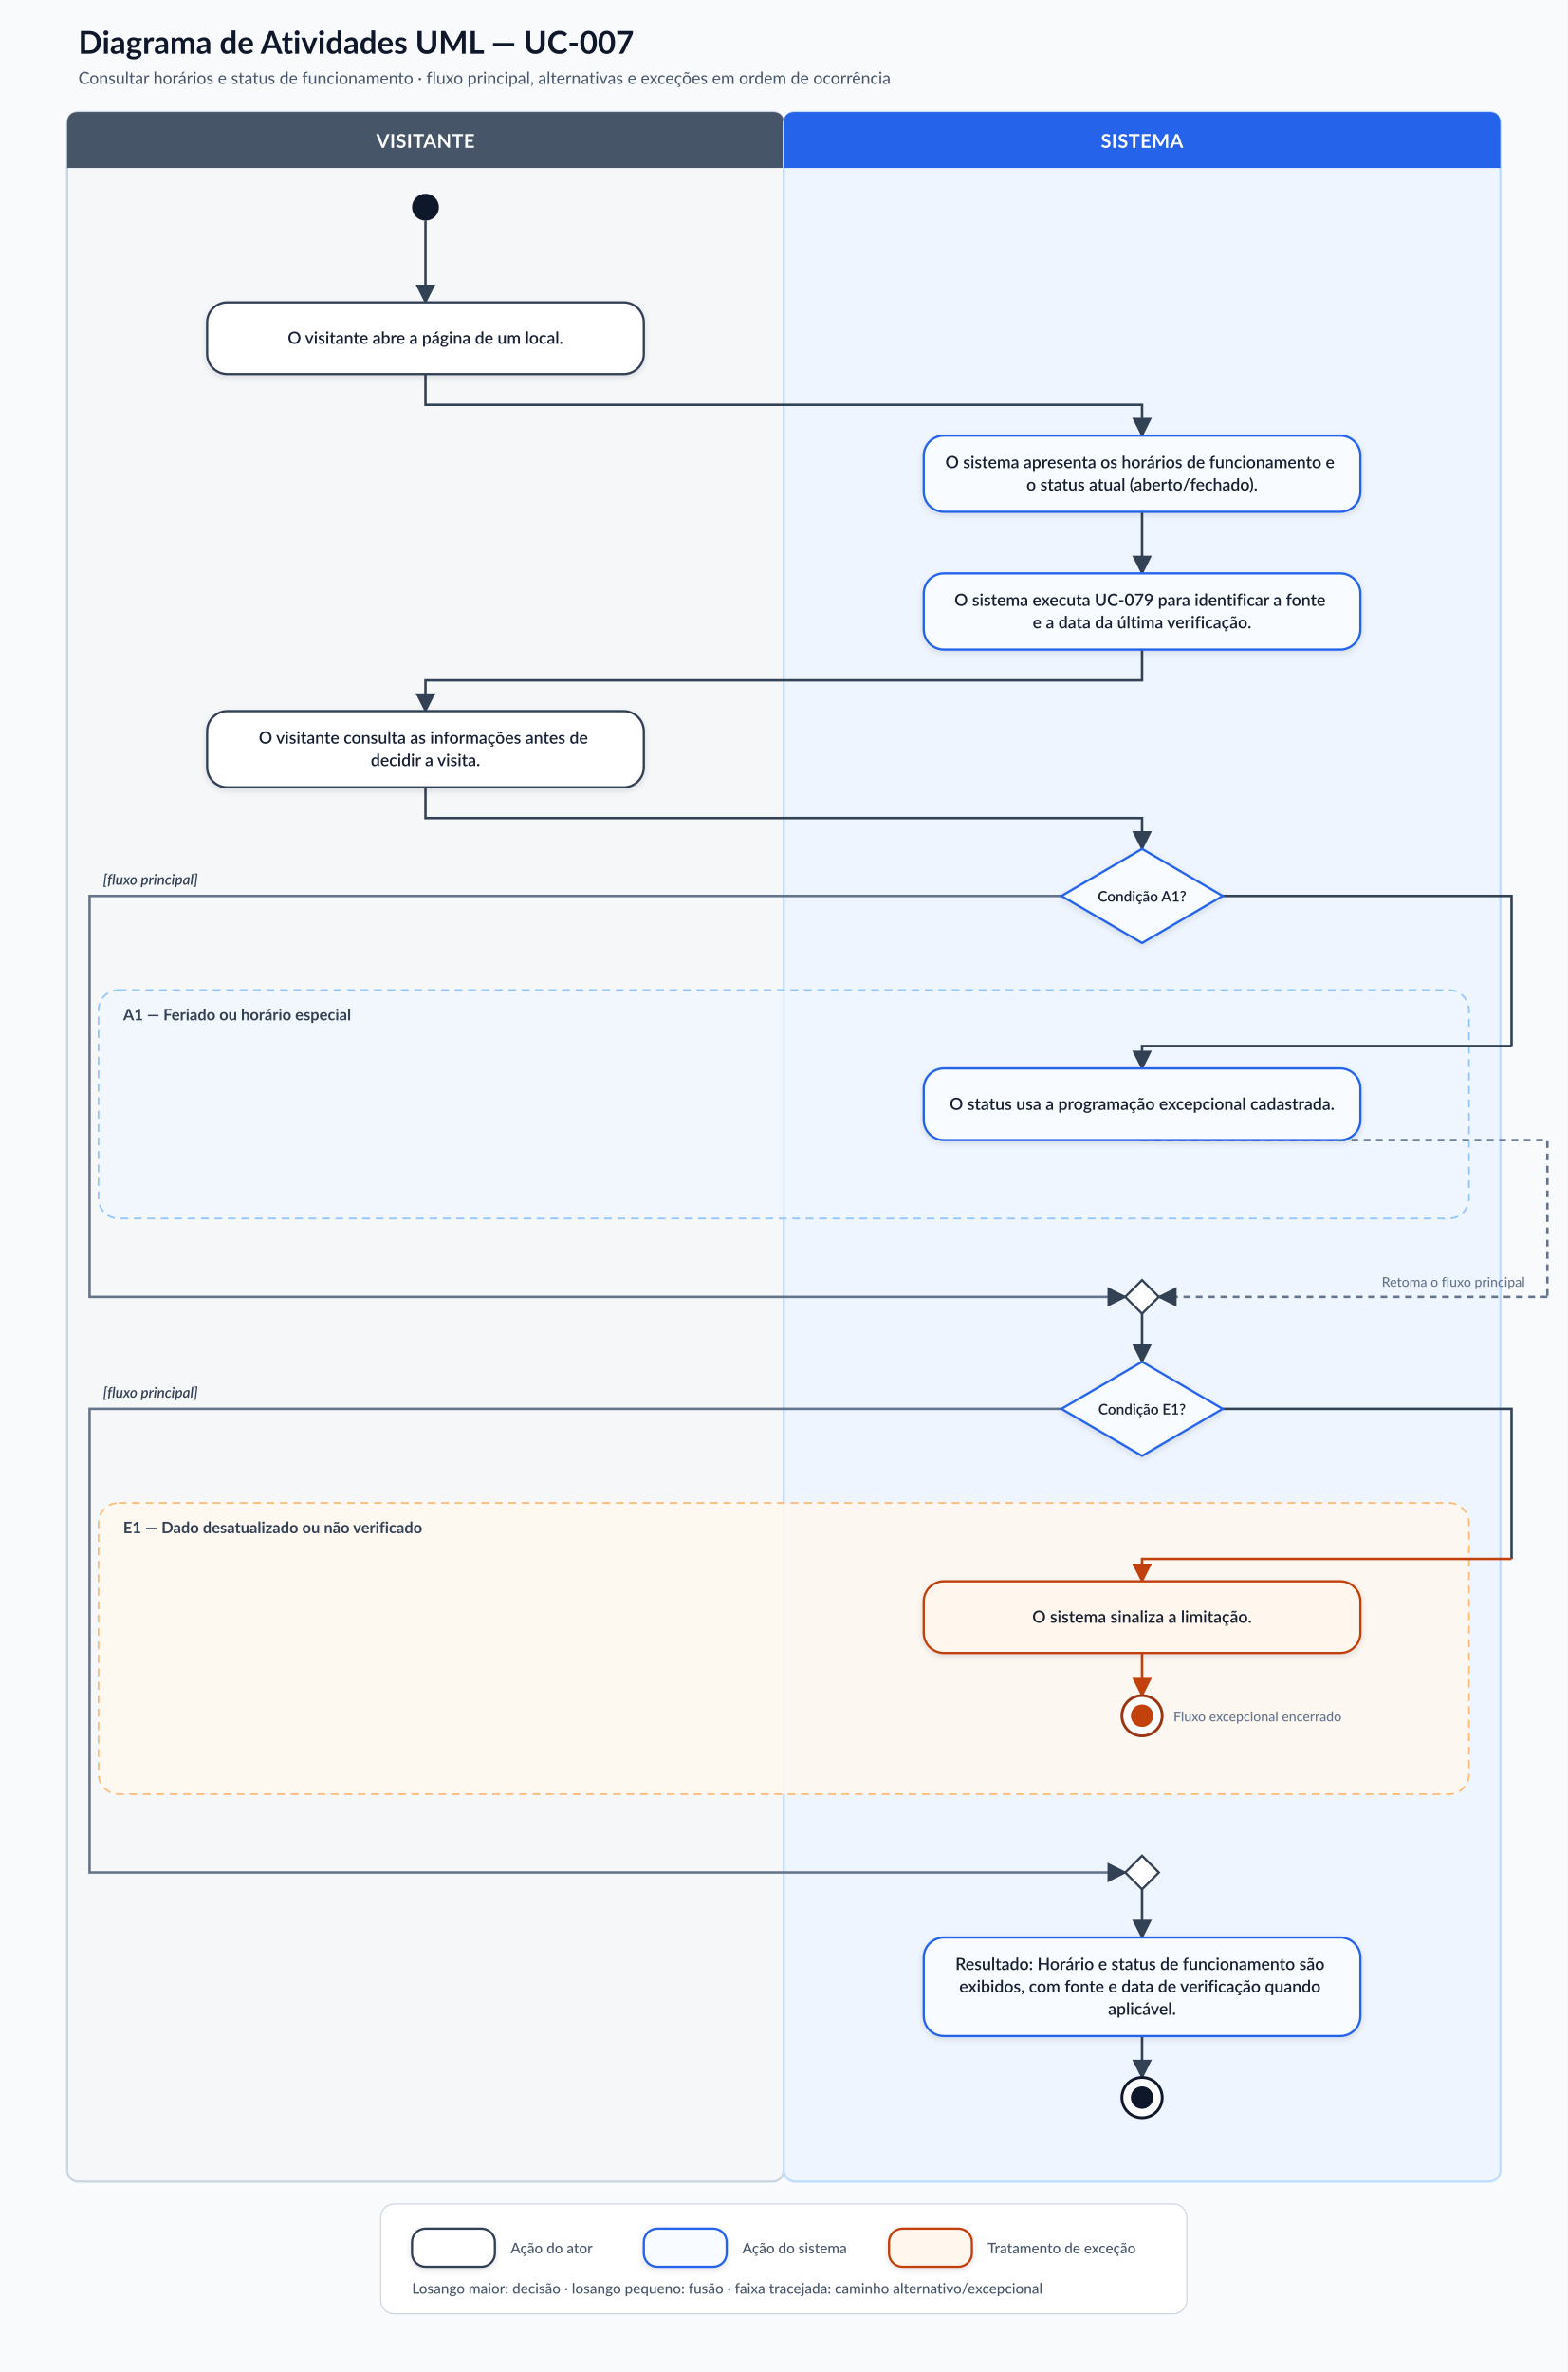
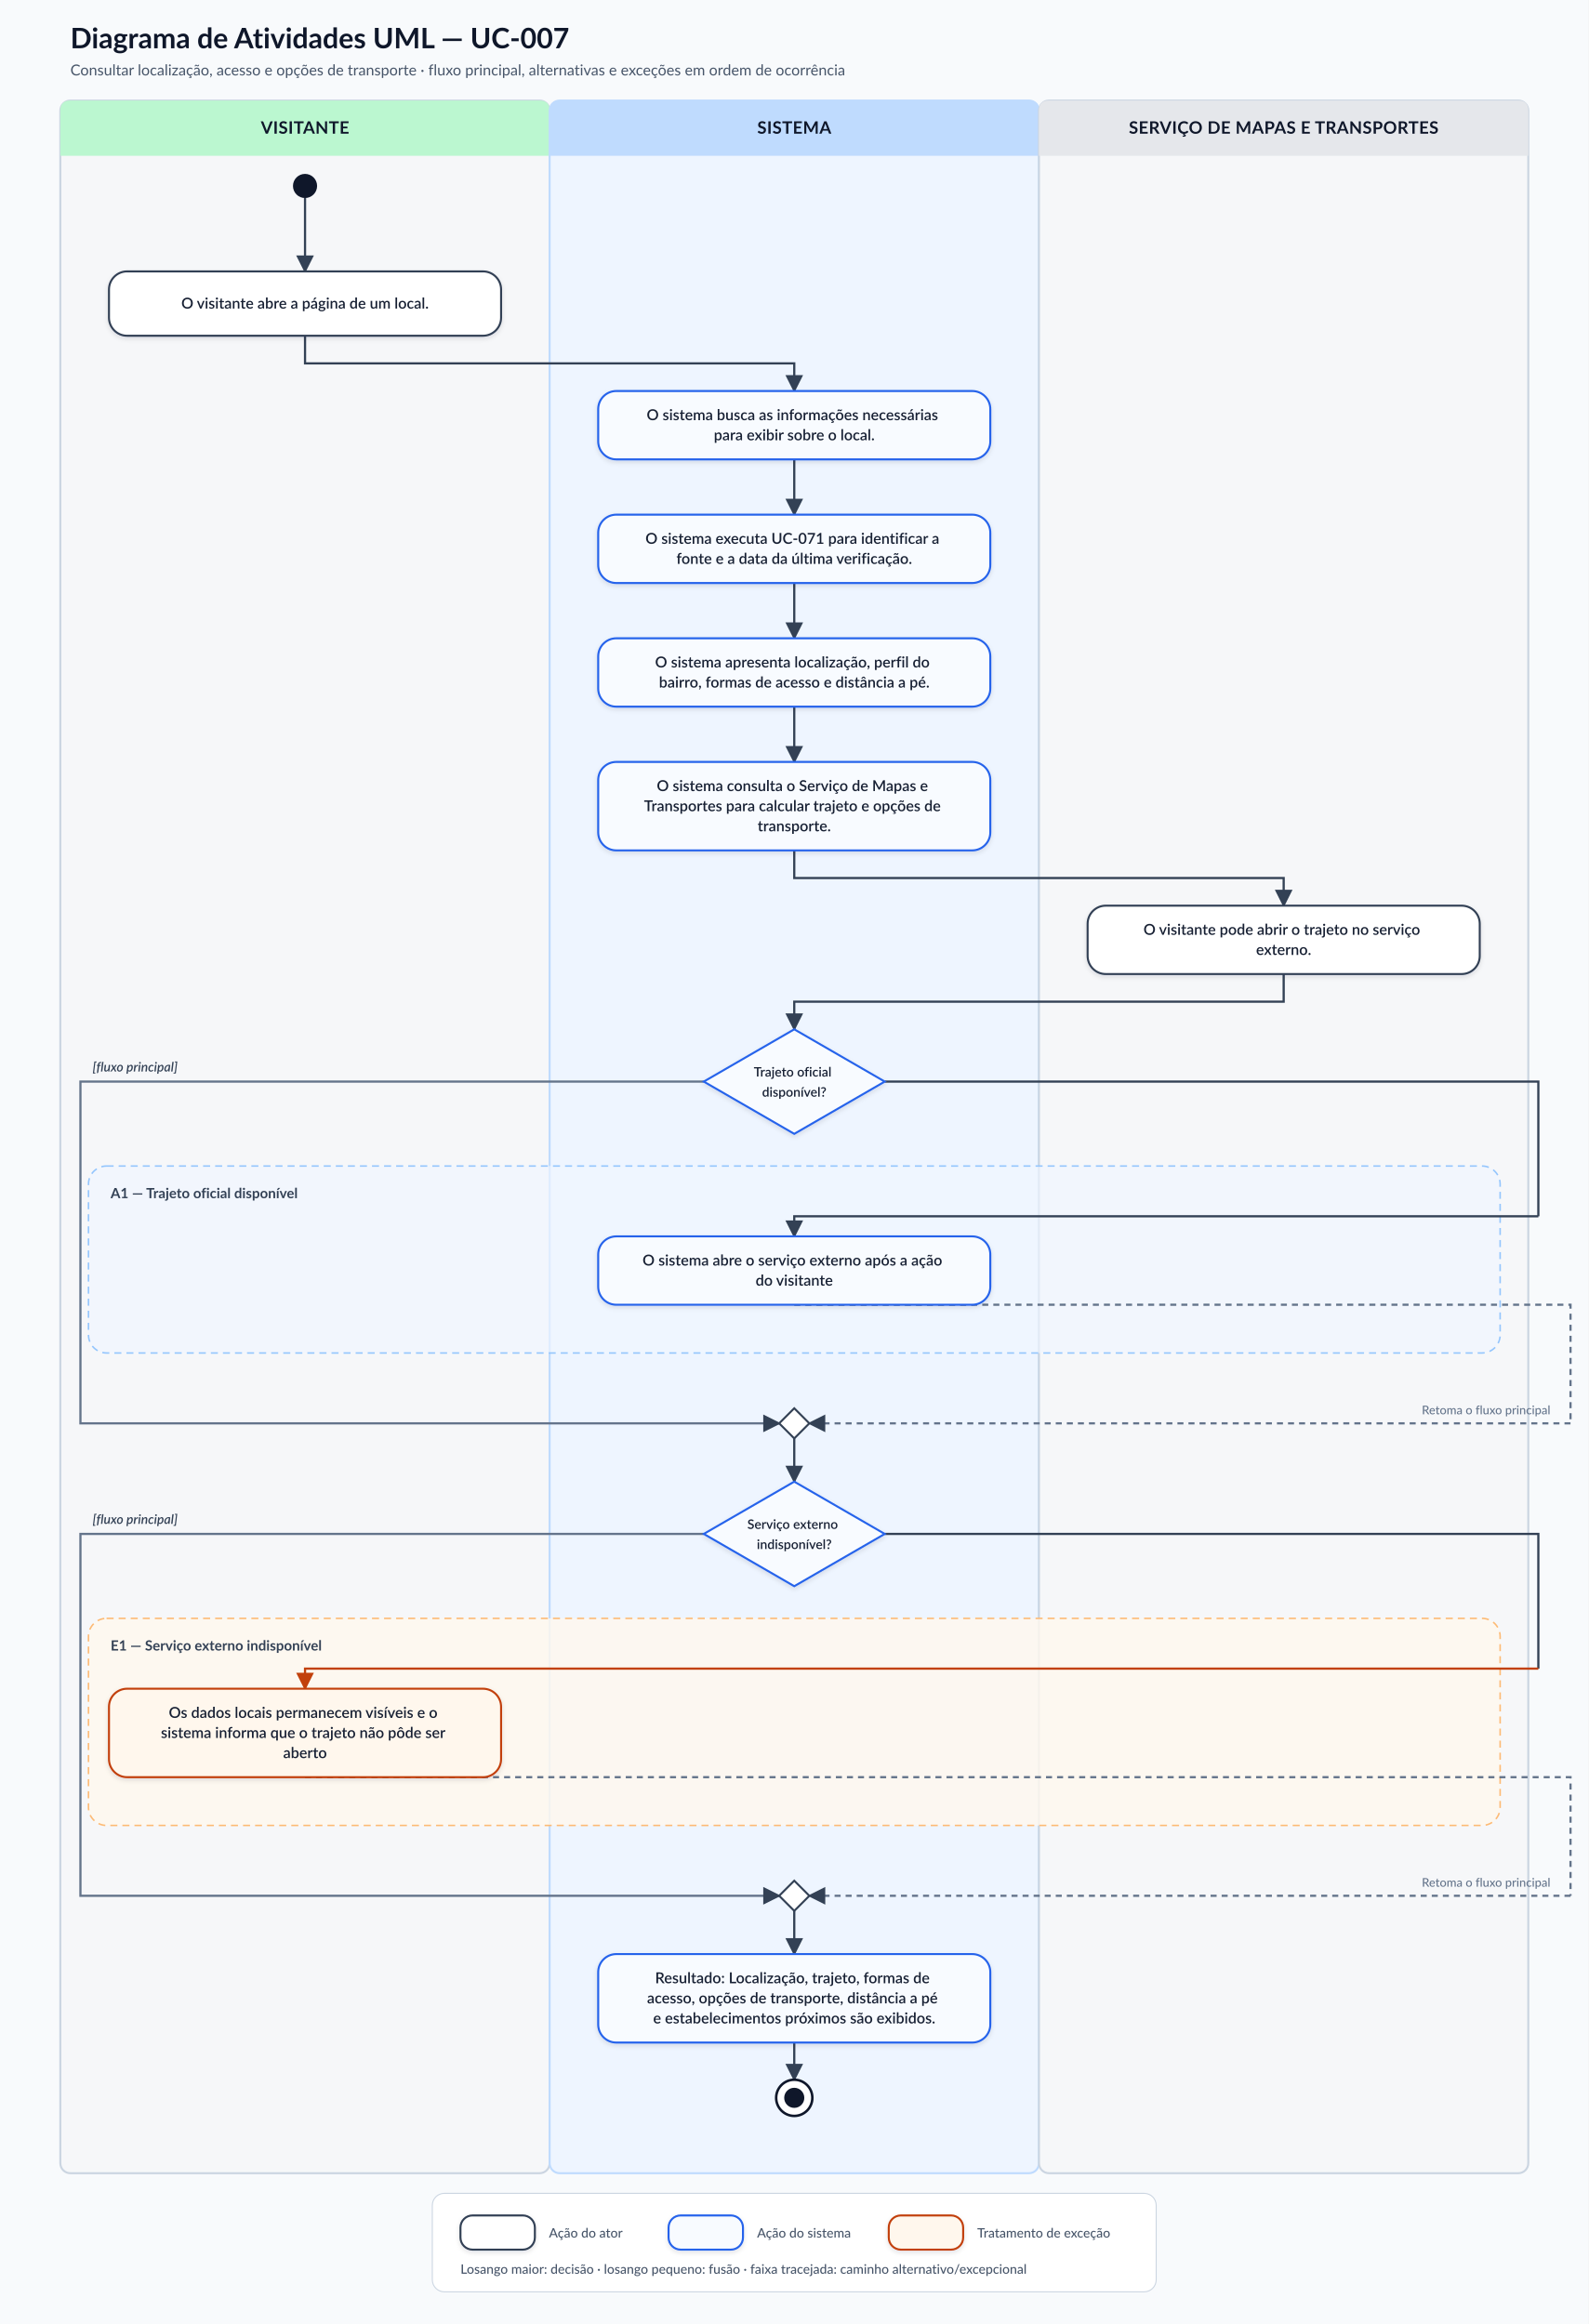
- <svg xmlns="http://www.w3.org/2000/svg" width="1400" height="2118.0" viewBox="0 0 1400 2118.0" role="img" aria-labelledby="title desc">
+ <svg xmlns="http://www.w3.org/2000/svg" width="1580.1" height="2312.0" viewBox="0 0 1580.1 2312.0" role="img" aria-labelledby="title desc">
  <defs>
    <marker id="arrow" viewBox="0 0 10 10" refX="9" refY="5" markerWidth="8" markerHeight="8" orient="auto-start-reverse">
      <path d="M0 0 L10 5 L0 10 z" fill="#334155" />
    </marker>
    <marker id="error-arrow" viewBox="0 0 10 10" refX="9" refY="5" markerWidth="8" markerHeight="8" orient="auto-start-reverse">
      <path d="M0 0 L10 5 L0 10 z" fill="#c2410c" />
    </marker>
    <filter id="shadow" x="-15%" y="-20%" width="130%" height="150%">
      <feDropShadow dx="0" dy="2" stdDeviation="2.5" flood-color="#0f172a" flood-opacity="0.12" />
    </filter>
    <style>
      .title { font: 700 28px "Lato", "DejaVu Sans", sans-serif; fill: #0f172a; }
      .subtitle { font: 400 15px "Lato", "DejaVu Sans", sans-serif; fill: #475569; }
-       .lane-title { font: 700 17px "Lato", "DejaVu Sans", sans-serif; fill: #fff; letter-spacing: .35px; text-anchor: middle; }
+       .lane-title { font: 700 17px "Lato", "DejaVu Sans", sans-serif; fill: #0f172a; letter-spacing: .35px; text-anchor: middle; }
      .node { fill: #fff; stroke: #334155; stroke-width: 2; filter: url(#shadow); }
      .system-node { fill: #f8fbff; stroke: #2563eb; }
      .exception-node { fill: #fff7ed; stroke: #c2410c; }
      .decision { filter: url(#shadow); }
      .merge { fill: #fff; stroke: #334155; stroke-width: 2; }
      .text { font: 600 15px "Lato", "DejaVu Sans", sans-serif; fill: #172033; }
      .small { font: 600 13px "Lato", "DejaVu Sans", sans-serif; fill: #172033; }
      .guard { font: italic 600 13px "Lato", "DejaVu Sans", sans-serif; fill: #334155; }
      .branch-code { font: 700 14px "Lato", "DejaVu Sans", sans-serif; fill: #334155; }
      .result-label { font: 500 12px "Lato", "DejaVu Sans", sans-serif; fill: #64748b; }
      .flow, .main-flow, .error-flow, .return-flow, .branch-bus { fill: none; stroke: #334155; stroke-width: 2.2; marker-end: url(#arrow); }
      .main-flow { stroke: #64748b; }
      .error-flow { stroke: #c2410c; marker-end: url(#error-arrow); }
      .return-flow { stroke: #64748b; stroke-dasharray: 6 5; }
      .branch-bus.no-arrow, .return-flow.no-arrow { marker-end: none; }
      .alternative-band { fill: #eff6ff; fill-opacity: .66; stroke: #93c5fd; stroke-width: 1.5; stroke-dasharray: 7 5; }
      .exception-band { fill: #fff7ed; fill-opacity: .82; stroke: #fdba74; stroke-width: 1.5; stroke-dasharray: 7 5; }
      .legend { font: 500 13px "Lato", "DejaVu Sans", sans-serif; fill: #475569; }
    </style>
  </defs>
-   <rect width="1400" height="2118.0" fill="#f8fafc" />
+   <rect width="1580.1" height="2312.0" fill="#f8fafc" />
  <text class="title" x="70" y="48">Diagrama de Atividades UML — UC-007</text>
-   <text class="subtitle" x="70" y="75">Consultar horários e status de funcionamento · fluxo principal, alternativas e exceções em ordem de ocorrência</text>
-   <rect x="60.0" y="100" width="640.0" height="1848.0" rx="10" fill="#f6f7f9" stroke="#cbd5e1" stroke-width="2" />
-   <path d="M70.0 100 H690.0 Q700.0 100 700.0 110 V150 H60.0 V110 Q60.0 100 70.0 100 Z" fill="#475569" />
-   <text class="lane-title" x="380.0" y="132">VISITANTE</text>
-   <rect x="700.0" y="100" width="640.0" height="1848.0" rx="10" fill="#eef5ff" stroke="#bfdbfe" stroke-width="2" />
-   <path d="M710.0 100 H1330.0 Q1340.0 100 1340.0 110 V150 H700.0 V110 Q700.0 100 710.0 100 Z" fill="#2563eb" />
-   <text class="lane-title" x="1020.0" y="132">SISTEMA</text>
-   <rect class="alternative-band" x="88" y="884.0" width="1224.0" height="204.0" rx="18" />
-   <rect class="exception-band" x="88" y="1342.0" width="1224.0" height="260.0" rx="18" />
-   <path class="flow" d="M380.0 197.0 V270.0" />
-   <path class="flow" d="M380.0 334.0 V361.5 H1020.0 V389.0" />
-   <path class="flow" d="M1020.0 457.0 V512.0" />
-   <path class="flow" d="M1020.0 580.0 V607.5 H380.0 V635.0" />
-   <path class="flow" d="M380.0 703.0 V730.5 H1020.0 V758.0" />
-   <path class="main-flow" d="M948.0 800.0 H80.0 V1158.0 H1005.0" />
-   <path class="branch-bus no-arrow" d="M1092.0 800.0 H1350.0 V934.0" />
-   <path class="flow" d="M1350.0 934.0 H1020.0 V954.0" />
-   <path class="return-flow no-arrow" d="M1020.0 1018.0 H1382.0 V1158.0" />
-   <path class="return-flow" d="M1382.0 1158.0 H1035.0" />
-   <path class="flow" d="M1020.0 1173.0 V1216.0" />
-   <path class="main-flow" d="M948.0 1258.0 H80.0 V1672.0 H1005.0" />
-   <path class="branch-bus no-arrow" d="M1092.0 1258.0 H1350.0 V1392.0" />
-   <path class="error-flow" d="M1350.0 1392.0 H1020.0 V1412.0" />
-   <path class="error-flow" d="M1020.0 1476.0 V1514.0" />
-   <path class="flow" d="M1020.0 1687.0 V1730.0" />
-   <path class="flow" d="M1020.0 1818.0 V1855.0" />
-   <circle cx="380.0" cy="185" r="12" fill="#0f172a" />
-   <rect class="node" x="185.0" y="270.0" width="390.0" height="64.0" rx="18" />
-   <text class="text" x="380.0" y="307.0" text-anchor="middle">
-     <tspan x="380.0" y="307.0">O visitante abre a página de um local.</tspan>
+   <text class="subtitle" x="70" y="75">Consultar localização, acesso e opções de transporte · fluxo principal, alternativas e exceções em ordem de ocorrência</text>
+   <rect x="60.0" y="100" width="486.7" height="2062.0" rx="10" fill="#f6f7f9" stroke="#cbd5e1" stroke-width="2" />
+   <path d="M70.0 100 H536.7 Q546.7 100 546.7 110 V155 H60.0 V110 Q60.0 100 70.0 100 Z" fill="#BBF7D0" />
+   <text class="lane-title" x="303.4" y="133.0" text-anchor="middle">
+     <tspan x="303.4" y="133.0">VISITANTE</tspan>
  </text>
-   <rect class="node system-node" x="825.0" y="389.0" width="390.0" height="68.0" rx="18" />
-   <text class="text" x="1020.0" y="418.0" text-anchor="middle">
-     <tspan x="1020.0" y="418.0">O sistema apresenta os horários de funcionamento e</tspan>
-     <tspan x="1020.0" y="438.0">o status atual (aberto/fechado).</tspan>
+   <rect x="546.7" y="100" width="486.7" height="2062.0" rx="10" fill="#eef5ff" stroke="#bfdbfe" stroke-width="2" />
+   <path d="M556.7 100 H1023.4 Q1033.4 100 1033.4 110 V155 H546.7 V110 Q546.7 100 556.7 100 Z" fill="#BFDBFE" />
+   <text class="lane-title" x="790.0" y="133.0" text-anchor="middle">
+     <tspan x="790.0" y="133.0">SISTEMA</tspan>
  </text>
-   <rect class="node system-node" x="825.0" y="512.0" width="390.0" height="68.0" rx="18" />
-   <text class="text" x="1020.0" y="541.0" text-anchor="middle">
-     <tspan x="1020.0" y="541.0">O sistema executa UC-079 para identificar a fonte</tspan>
-     <tspan x="1020.0" y="561.0">e a data da última verificação.</tspan>
+   <rect x="1033.4" y="100" width="486.7" height="2062.0" rx="10" fill="#f6f7f9" stroke="#cbd5e1" stroke-width="2" />
+   <path d="M1043.4 100 H1510.1 Q1520.1 100 1520.1 110 V155 H1033.4 V110 Q1033.4 100 1043.4 100 Z" fill="#E5E7EB" />
+   <text class="lane-title" x="1276.8" y="133.0" text-anchor="middle">
+     <tspan x="1276.8" y="133.0">SERVIÇO DE MAPAS E TRANSPORTES</tspan>
  </text>
-   <rect class="node" x="185.0" y="635.0" width="390.0" height="68.0" rx="18" />
-   <text class="text" x="380.0" y="664.0" text-anchor="middle">
-     <tspan x="380.0" y="664.0">O visitante consulta as informações antes de</tspan>
-     <tspan x="380.0" y="684.0">decidir a visita.</tspan>
+   <rect class="alternative-band" x="88" y="1160.0" width="1404.1" height="186.0" rx="18" />
+   <rect class="exception-band" x="88" y="1610.0" width="1404.1" height="206.0" rx="18" />
+   <path class="flow" d="M303.4 197.0 V270.0" />
+   <path class="flow" d="M303.4 334.0 V361.5 H790.0 V389.0" />
+   <path class="flow" d="M790.0 457.0 V512.0" />
+   <path class="flow" d="M790.0 580.0 V635.0" />
+   <path class="flow" d="M790.0 703.0 V758.0" />
+   <path class="flow" d="M790.0 846.0 V873.5 H1276.8 V901.0" />
+   <path class="flow" d="M1276.8 969.0 V996.5 H790.0 V1024.0" />
+   <path class="branch-bus no-arrow" d="M880.0 1076.0 H1530.1 V1210.0" />
+   <path class="flow" d="M1530.1 1210.0 H790.0 V1230.0" />
+   <path class="main-flow" d="M700.0 1076.0 H80.0 V1416.0 H775.0" />
+   <path class="return-flow no-arrow" d="M790.0 1298.0 H1562.1 V1416.0" />
+   <path class="return-flow" d="M1562.1 1416.0 H805.0" />
+   <path class="flow" d="M790.0 1431.0 V1474.0" />
+   <path class="branch-bus no-arrow" d="M880.0 1526.0 H1530.1 V1660.0" />
+   <path class="error-flow" d="M1530.1 1660.0 H303.4 V1680.0" />
+   <path class="main-flow" d="M700.0 1526.0 H80.0 V1886.0 H775.0" />
+   <path class="return-flow no-arrow" d="M303.4 1768.0 H1562.1 V1886.0" />
+   <path class="return-flow" d="M1562.1 1886.0 H805.0" />
+   <path class="flow" d="M790.0 1901.0 V1944.0" />
+   <path class="flow" d="M790.0 2032.0 V2069.0" />
+   <circle cx="303.4" cy="185" r="12" fill="#0f172a" />
+   <rect class="node" x="108.4" y="270.0" width="390.0" height="64.0" rx="18" />
+   <text class="text" x="303.4" y="307.0" text-anchor="middle">
+     <tspan x="303.4" y="307.0">O visitante abre a página de um local.</tspan>
  </text>
-   <polygon class="node system-node decision" points="1020.0,758.0 1092.0,800.0 1020.0,842.0 948.0,800.0" />
-   <text class="small" x="1020.0" y="805.0" text-anchor="middle">
-     <tspan x="1020.0" y="805.0">Condição A1?</tspan>
+   <rect class="node system-node" x="595.0" y="389.0" width="390.0" height="68.0" rx="18" />
+   <text class="text" x="790.0" y="418.0" text-anchor="middle">
+     <tspan x="790.0" y="418.0">O sistema busca as informações necessárias</tspan>
+     <tspan x="790.0" y="438.0">para exibir sobre o local.</tspan>
  </text>
-   <rect class="node system-node" x="825.0" y="954.0" width="390.0" height="64.0" rx="18" />
-   <text class="text" x="1020.0" y="991.0" text-anchor="middle">
-     <tspan x="1020.0" y="991.0">O status usa a programação excepcional cadastrada.</tspan>
+   <rect class="node system-node" x="595.0" y="512.0" width="390.0" height="68.0" rx="18" />
+   <text class="text" x="790.0" y="541.0" text-anchor="middle">
+     <tspan x="790.0" y="541.0">O sistema executa UC-071 para identificar a</tspan>
+     <tspan x="790.0" y="561.0">fonte e a data da última verificação.</tspan>
  </text>
-   <polygon class="merge" points="1020.0,1143.0 1035.0,1158.0 1020.0,1173.0 1005.0,1158.0" />
-   <polygon class="node system-node decision" points="1020.0,1216.0 1092.0,1258.0 1020.0,1300.0 948.0,1258.0" />
-   <text class="small" x="1020.0" y="1263.0" text-anchor="middle">
-     <tspan x="1020.0" y="1263.0">Condição E1?</tspan>
+   <rect class="node system-node" x="595.0" y="635.0" width="390.0" height="68.0" rx="18" />
+   <text class="text" x="790.0" y="664.0" text-anchor="middle">
+     <tspan x="790.0" y="664.0">O sistema apresenta localização, perfil do</tspan>
+     <tspan x="790.0" y="684.0">bairro, formas de acesso e distância a pé.</tspan>
  </text>
-   <rect class="node exception-node" x="825.0" y="1412.0" width="390.0" height="64.0" rx="18" />
-   <text class="text" x="1020.0" y="1449.0" text-anchor="middle">
-     <tspan x="1020.0" y="1449.0">O sistema sinaliza a limitação.</tspan>
+   <rect class="node system-node" x="595.0" y="758.0" width="390.0" height="88.0" rx="18" />
+   <text class="text" x="790.0" y="787.0" text-anchor="middle">
+     <tspan x="790.0" y="787.0">O sistema consulta o Serviço de Mapas e</tspan>
+     <tspan x="790.0" y="807.0">Transportes para calcular trajeto e opções de</tspan>
+     <tspan x="790.0" y="827.0">transporte.</tspan>
  </text>
-   <circle cx="1020.0" cy="1532.0" r="18" fill="#fff" stroke="#9a3412" stroke-width="2.5" />
-   <circle cx="1020.0" cy="1532.0" r="10" fill="#c2410c" />
-   <polygon class="merge" points="1020.0,1657.0 1035.0,1672.0 1020.0,1687.0 1005.0,1672.0" />
-   <rect class="node system-node" x="825.0" y="1730.0" width="390.0" height="88.0" rx="18" />
-   <text class="text" x="1020.0" y="1759.0" text-anchor="middle">
-     <tspan x="1020.0" y="1759.0">Resultado: Horário e status de funcionamento são</tspan>
-     <tspan x="1020.0" y="1779.0">exibidos, com fonte e data de verificação quando</tspan>
-     <tspan x="1020.0" y="1799.0">aplicável.</tspan>
+   <rect class="node" x="1081.8" y="901.0" width="390.0" height="68.0" rx="18" />
+   <text class="text" x="1276.8" y="930.0" text-anchor="middle">
+     <tspan x="1276.8" y="930.0">O visitante pode abrir o trajeto no serviço</tspan>
+     <tspan x="1276.8" y="950.0">externo.</tspan>
  </text>
-   <circle cx="1020.0" cy="1873.0" r="18" fill="#fff" stroke="#0f172a" stroke-width="2.5" />
-   <circle cx="1020.0" cy="1873.0" r="10" fill="#0f172a" />
-   <text class="branch-code" x="110" y="911.0">
-     <tspan x="110" y="911.0">A1 — Feriado ou horário especial</tspan>
+   <polygon class="node system-node decision" points="790.0,1024.0 880.0,1076.0 790.0,1128.0 700.0,1076.0" />
+   <text class="small" x="790.0" y="1071.0" text-anchor="middle">
+     <tspan x="790.0" y="1071.0">Trajeto oficial</tspan>
+     <tspan x="790.0" y="1091.0">disponível?</tspan>
  </text>
-   <text class="guard" x="92" y="790.0">[fluxo principal]</text>
-   <text class="result-label" x="1362.0" y="1149.0" text-anchor="end">Retoma o fluxo principal</text>
-   <text class="branch-code" x="110" y="1369.0">
-     <tspan x="110" y="1369.0">E1 — Dado desatualizado ou não verificado</tspan>
+   <rect class="node system-node" x="595.0" y="1230.0" width="390.0" height="68.0" rx="18" />
+   <text class="text" x="790.0" y="1259.0" text-anchor="middle">
+     <tspan x="790.0" y="1259.0">O sistema abre o serviço externo após a ação</tspan>
+     <tspan x="790.0" y="1279.0">do visitante</tspan>
  </text>
-   <text class="guard" x="92" y="1248.0">[fluxo principal]</text>
-   <text class="result-label" x="1048.0" y="1537.0">Fluxo excepcional encerrado</text>
-   <g transform="translate(340.0 1968.0)">
+   <polygon class="merge" points="790.0,1401.0 805.0,1416.0 790.0,1431.0 775.0,1416.0" />
+   <polygon class="node system-node decision" points="790.0,1474.0 880.0,1526.0 790.0,1578.0 700.0,1526.0" />
+   <text class="small" x="790.0" y="1521.0" text-anchor="middle">
+     <tspan x="790.0" y="1521.0">Serviço externo</tspan>
+     <tspan x="790.0" y="1541.0">indisponível?</tspan>
+   </text>
+   <rect class="node exception-node" x="108.4" y="1680.0" width="390.0" height="88.0" rx="18" />
+   <text class="text" x="303.4" y="1709.0" text-anchor="middle">
+     <tspan x="303.4" y="1709.0">Os dados locais permanecem visíveis e o</tspan>
+     <tspan x="303.4" y="1729.0">sistema informa que o trajeto não pôde ser</tspan>
+     <tspan x="303.4" y="1749.0">aberto</tspan>
+   </text>
+   <polygon class="merge" points="790.0,1871.0 805.0,1886.0 790.0,1901.0 775.0,1886.0" />
+   <rect class="node system-node" x="595.0" y="1944.0" width="390.0" height="88.0" rx="18" />
+   <text class="text" x="790.0" y="1973.0" text-anchor="middle">
+     <tspan x="790.0" y="1973.0">Resultado: Localização, trajeto, formas de</tspan>
+     <tspan x="790.0" y="1993.0">acesso, opções de transporte, distância a pé</tspan>
+     <tspan x="790.0" y="2013.0">e estabelecimentos próximos são exibidos.</tspan>
+   </text>
+   <circle cx="790.0" cy="2087.0" r="18" fill="#fff" stroke="#0f172a" stroke-width="2.5" />
+   <circle cx="790.0" cy="2087.0" r="10" fill="#0f172a" />
+   <text class="result-label" x="1542.1" y="1407.0" text-anchor="end">Retoma o fluxo principal</text>
+   <text class="branch-code" x="110.0" y="1192.0" text-anchor="start">
+     <tspan x="110.0" y="1192.0">A1 — Trajeto oficial disponível</tspan>
+   </text>
+   <text class="guard" x="92" y="1066.0">[fluxo principal]</text>
+   <text class="result-label" x="1542.1" y="1877.0" text-anchor="end">Retoma o fluxo principal</text>
+   <text class="branch-code" x="110.0" y="1642.0" text-anchor="start">
+     <tspan x="110.0" y="1642.0">E1 — Serviço externo indisponível</tspan>
+   </text>
+   <text class="guard" x="92" y="1516.0">[fluxo principal]</text>
+   <g transform="translate(430.0 2182.0)">
    <rect x="0" y="0" width="720" height="98" rx="12" fill="#fff" stroke="#cbd5e1" />
    <rect class="node" x="28" y="22" width="74" height="34" rx="12" />
    <text class="legend" x="116" y="44">Ação do ator</text>
    <rect class="node system-node" x="235" y="22" width="74" height="34" rx="12" />
    <text class="legend" x="323" y="44">Ação do sistema</text>
    <rect class="node exception-node" x="454" y="22" width="74" height="34" rx="12" />
    <text class="legend" x="542" y="44">Tratamento de exceção</text>
    <text class="legend" x="28" y="80">Losango maior: decisão · losango pequeno: fusão · faixa tracejada: caminho alternativo/excepcional</text>
  </g>
</svg>
